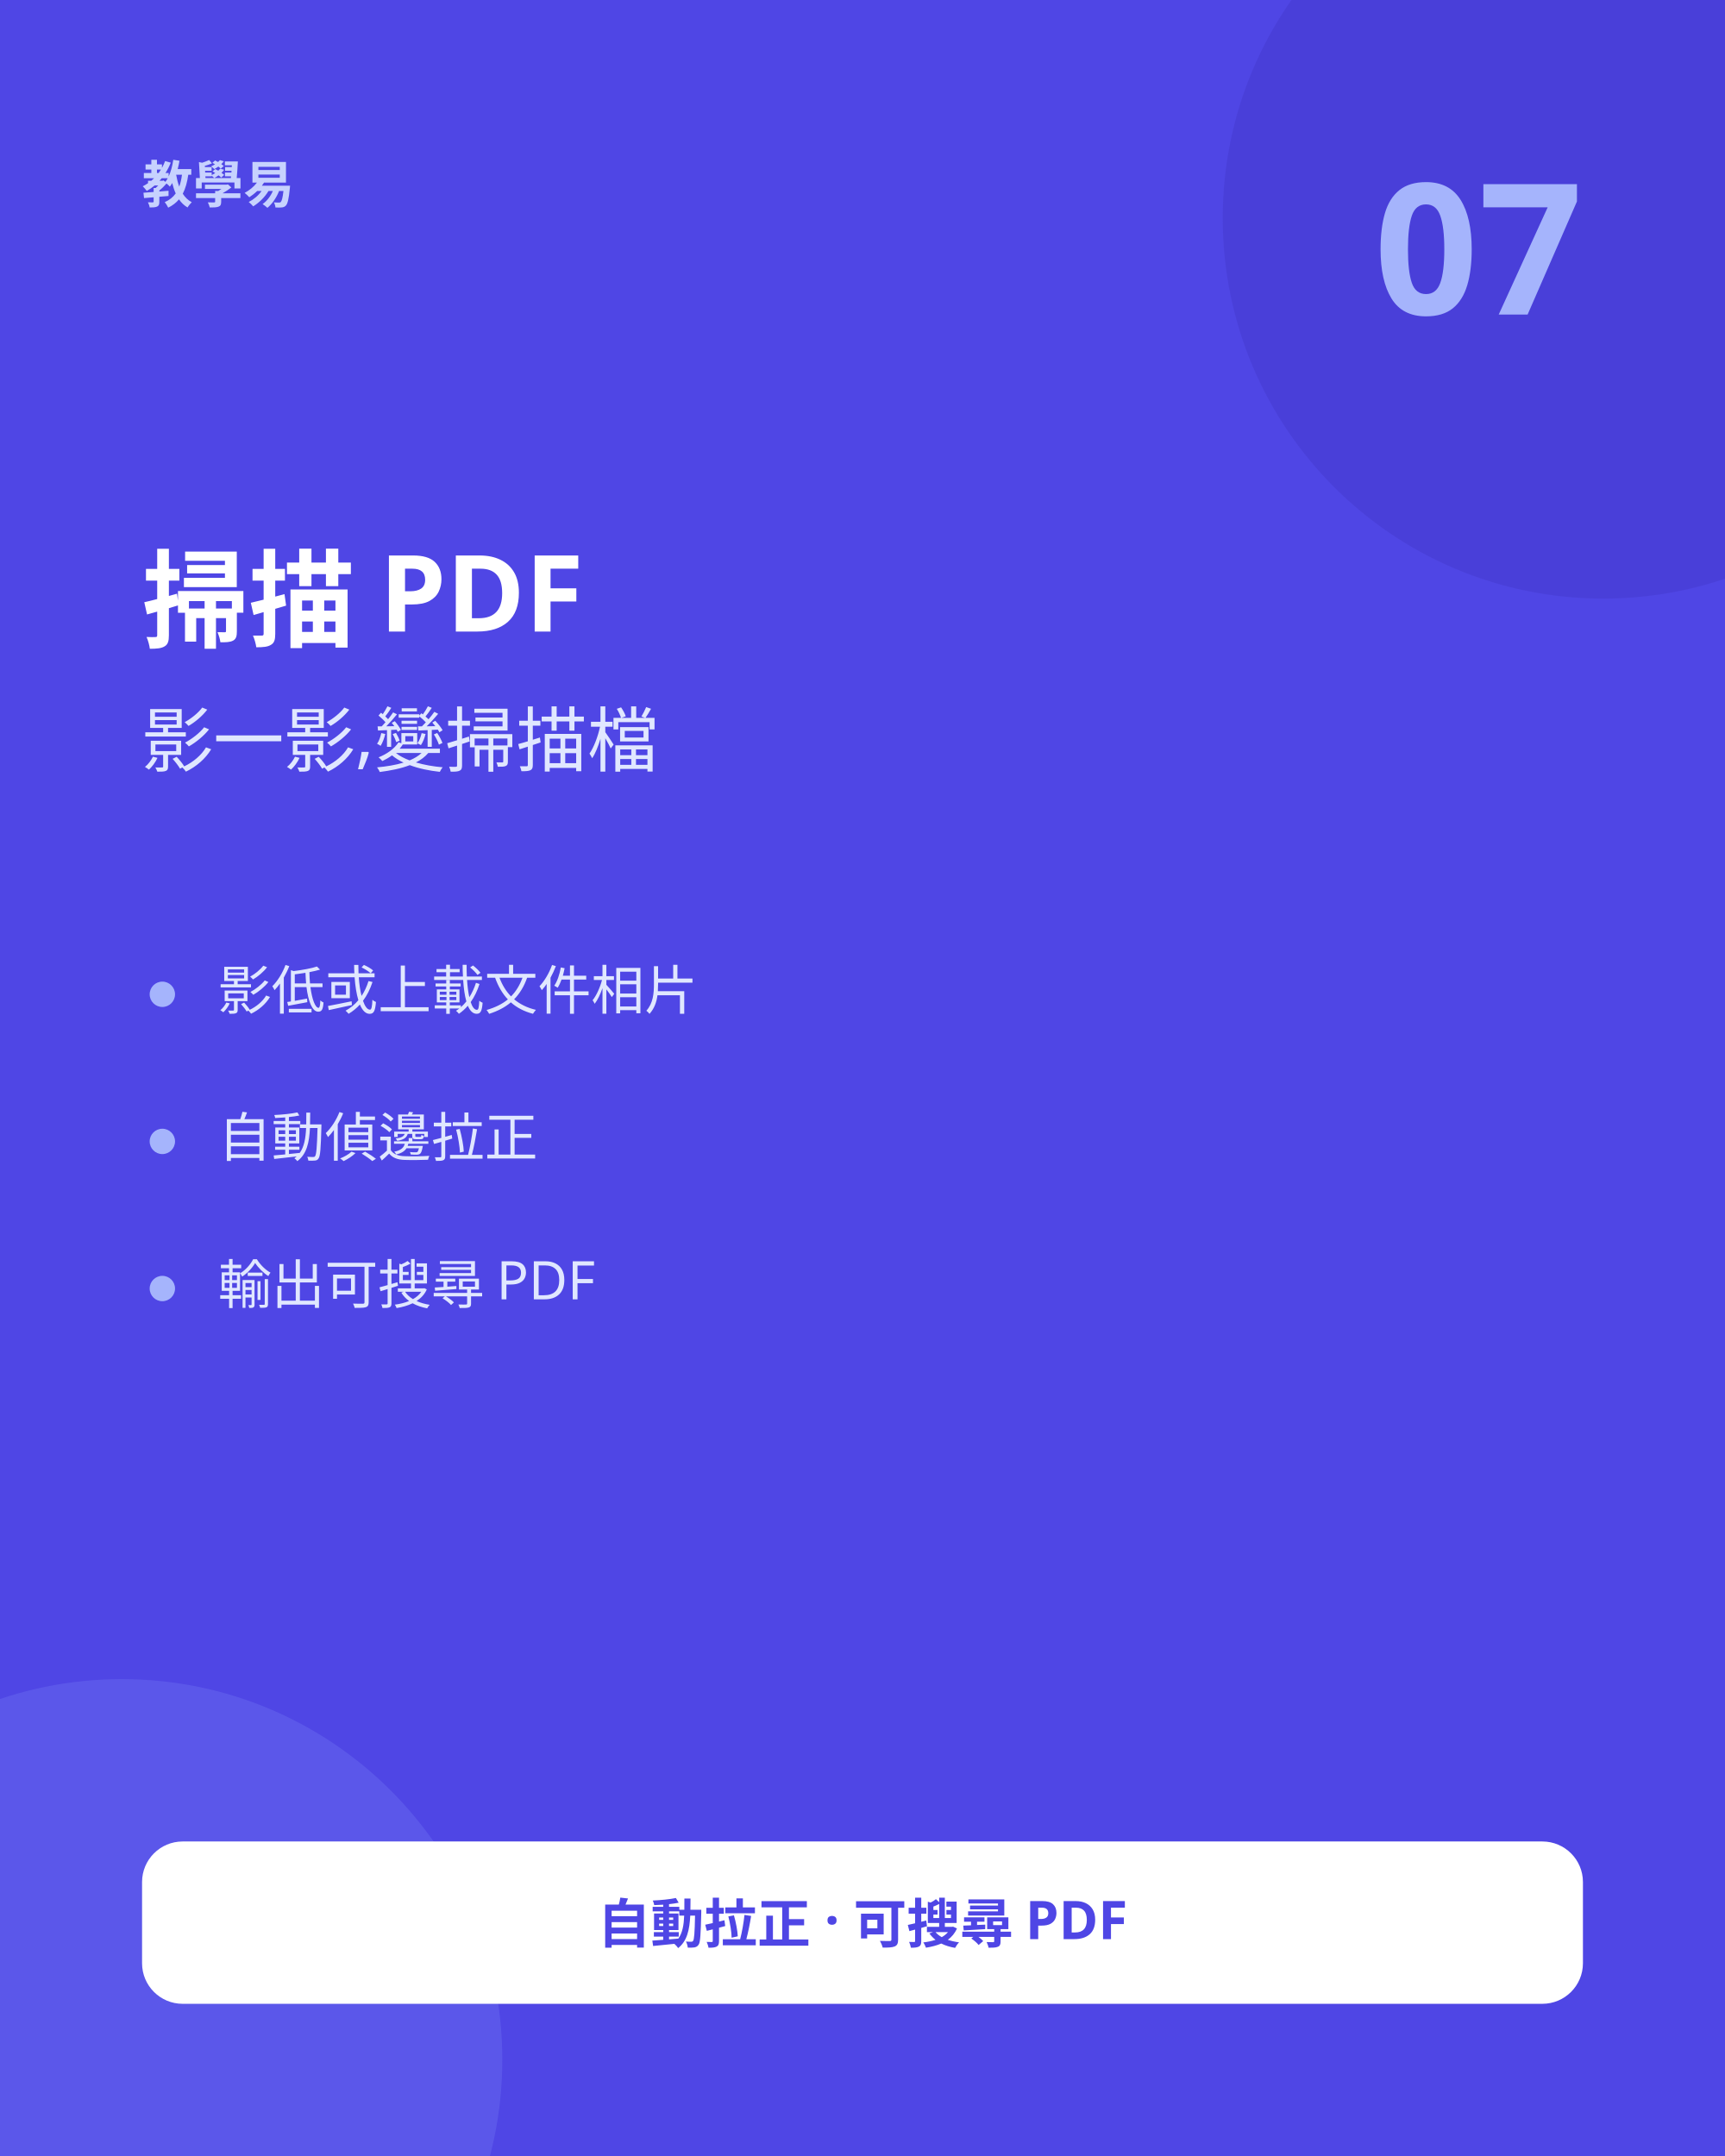
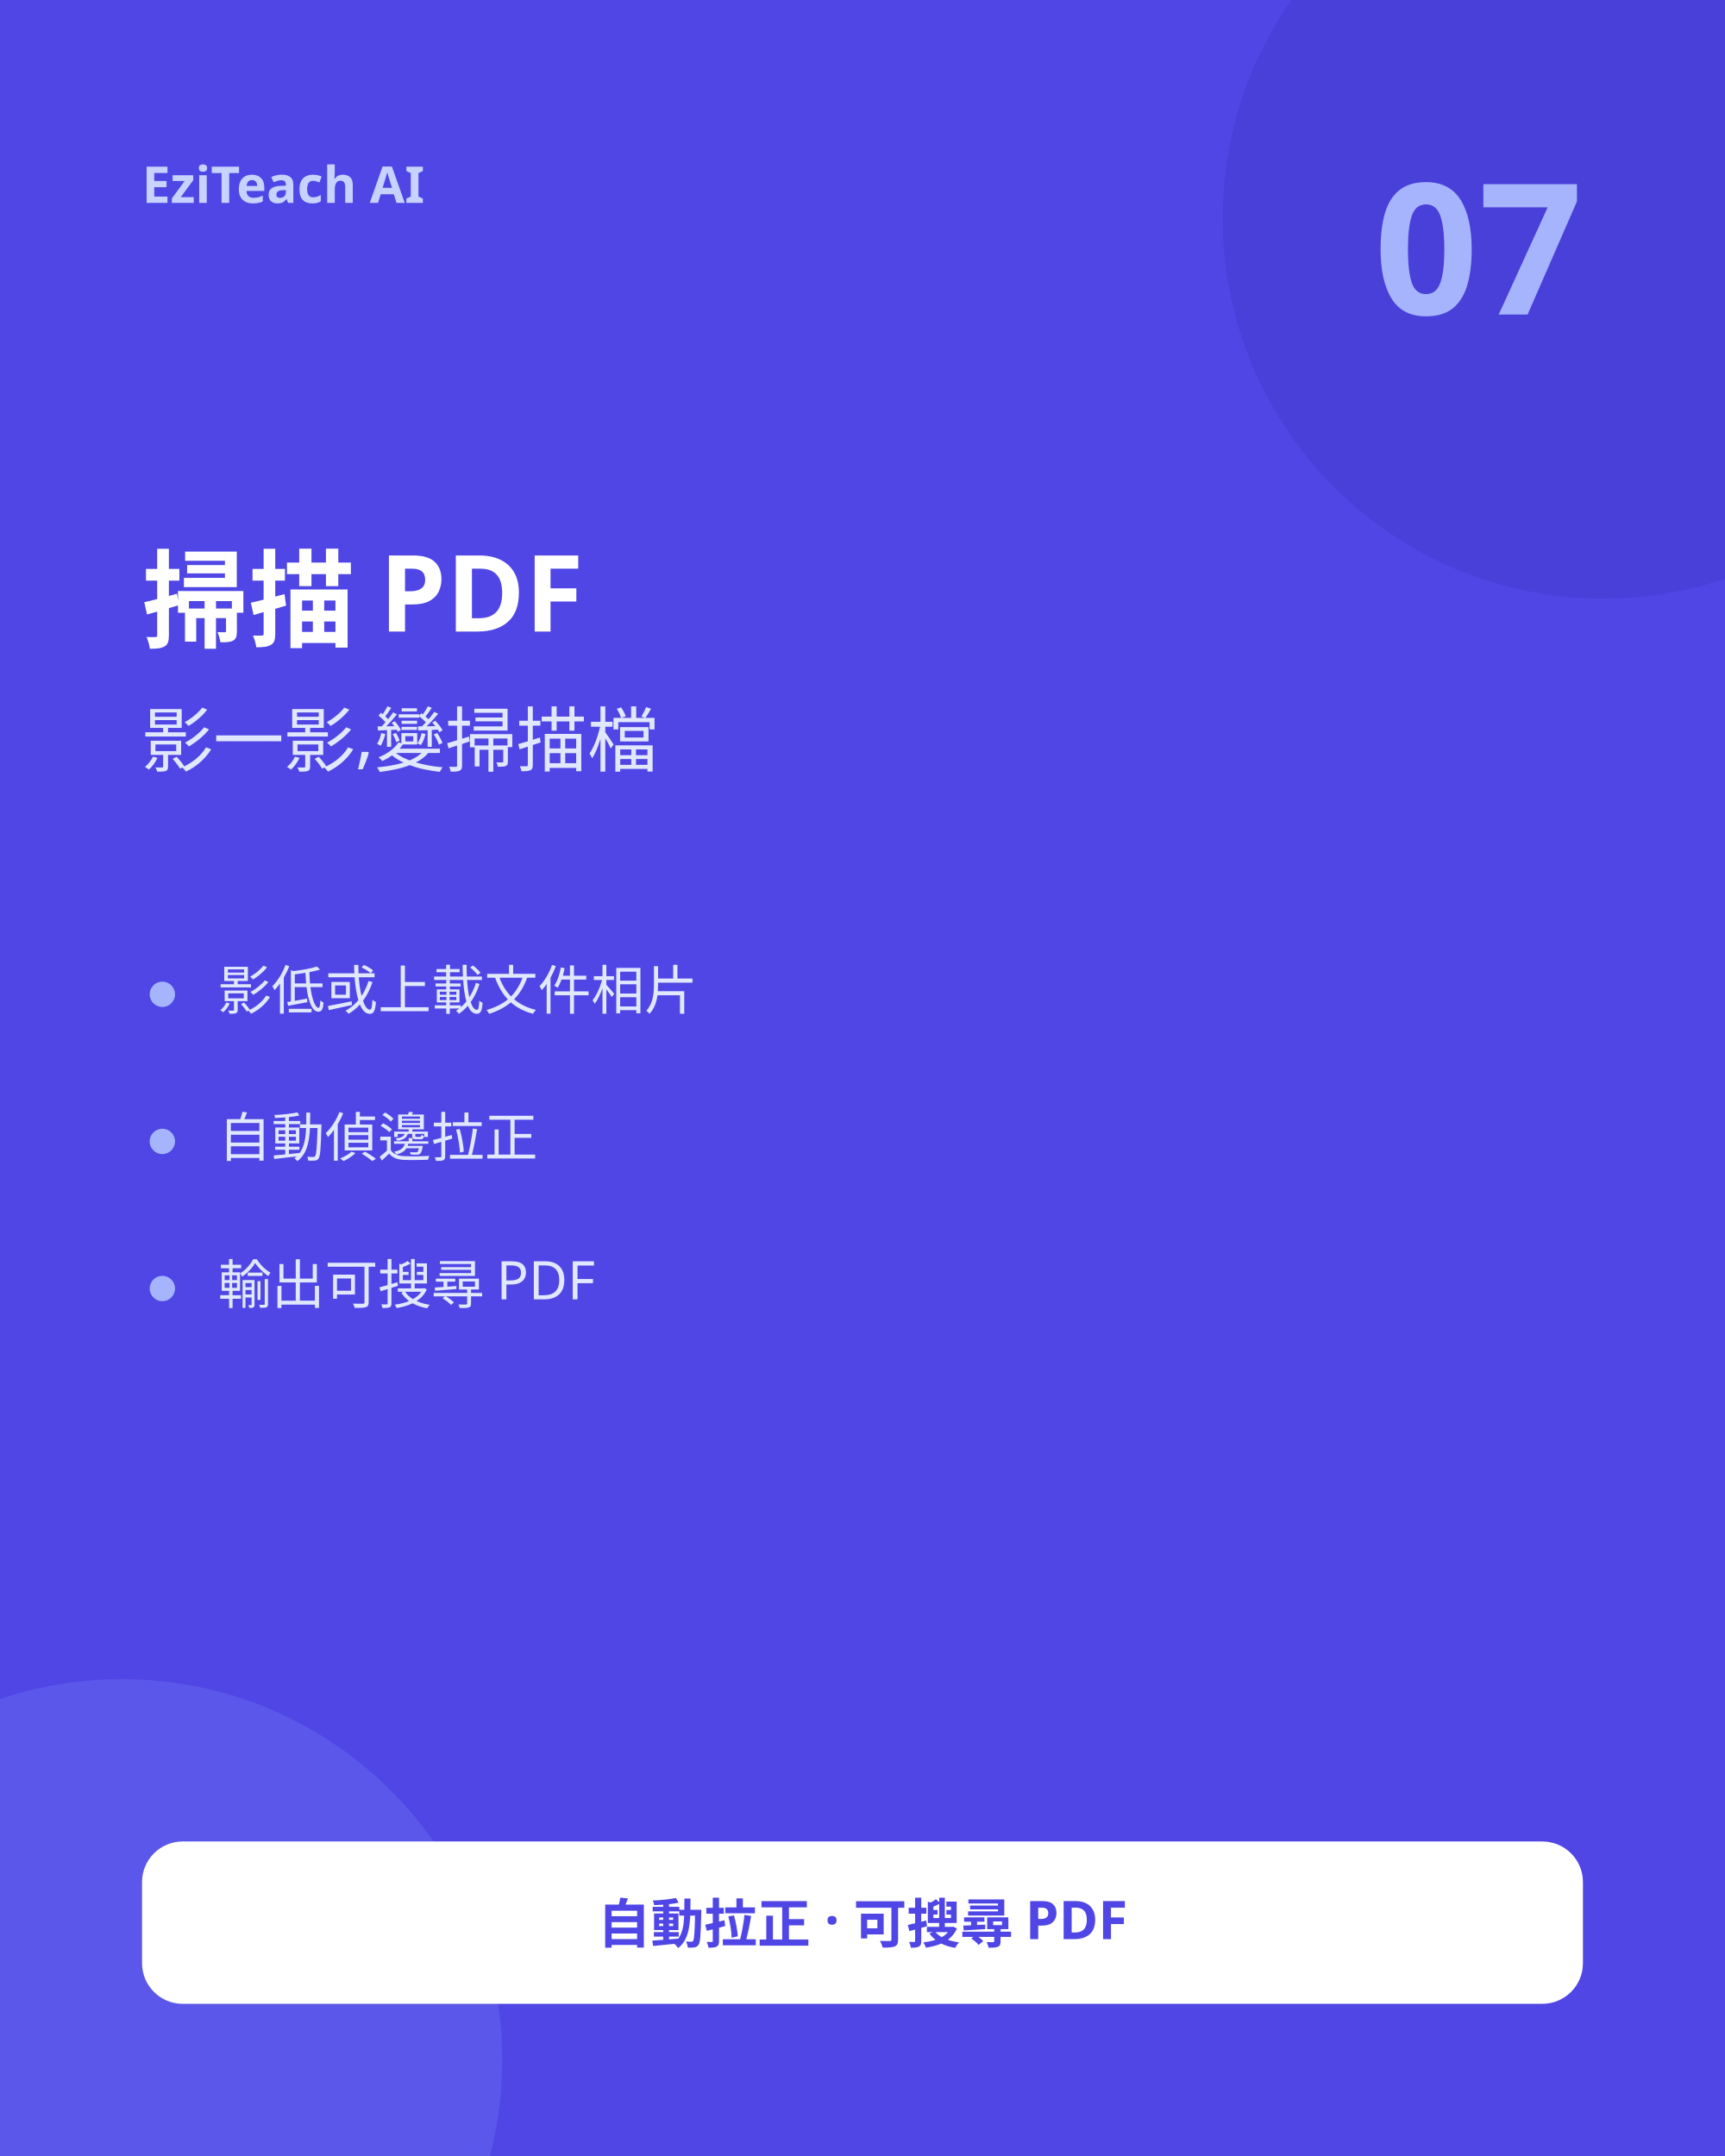
<svg xmlns="http://www.w3.org/2000/svg" width="1080" height="1350" viewBox="0 0 680 850" role="img">
  <style>text{font-family:'PingFang HK','Noto Sans HK','Microsoft JhengHei','Hiragino Sans GB',sans-serif}</style>
  <rect x="0" y="0" width="680" height="850" fill="#4f46e5" />
  <circle cx="632" cy="86" r="150" fill="#4338ca" opacity="0.45" />
  <circle cx="48" cy="812" r="150" fill="#818cf8" opacity="0.25" />
-   <text x="56" y="80" font-size="20" font-weight="700" fill="#c7d2fe">教學易</text>
+   <text x="56" y="80" font-size="20" font-weight="700" fill="#c7d2fe">EziTeach AI</text>
  <text x="624" y="124" font-size="72" font-weight="700" fill="#a5b4fc" text-anchor="end">07</text>
  <text x="56" y="252" font-size="42" font-weight="700" fill="#ffffff">掃描 PDF</text>
  <text x="56" y="302" font-size="28" font-weight="500" fill="#e0e7ff">影一影,變掃描檔</text>
  <circle cx="64" cy="392" r="5" fill="#a5b4fc" />
  <text x="86" y="398" font-size="21" font-weight="400" fill="#e0e7ff">影低或上載文件相片</text>
  <circle cx="64" cy="450" r="5" fill="#a5b4fc" />
  <text x="86" y="456" font-size="21" font-weight="400" fill="#e0e7ff">自動偵邊拉正</text>
  <circle cx="64" cy="508" r="5" fill="#a5b4fc" />
  <text x="86" y="514" font-size="21" font-weight="400" fill="#e0e7ff">輸出可搜尋 PDF</text>
  <rect x="56" y="726" width="568" height="64" rx="16" fill="#ffffff" />
  <text x="340" y="766" font-size="21" font-weight="700" fill="#4f46e5" text-anchor="middle">自動拉正 · 可搜尋 PDF</text>
</svg>
